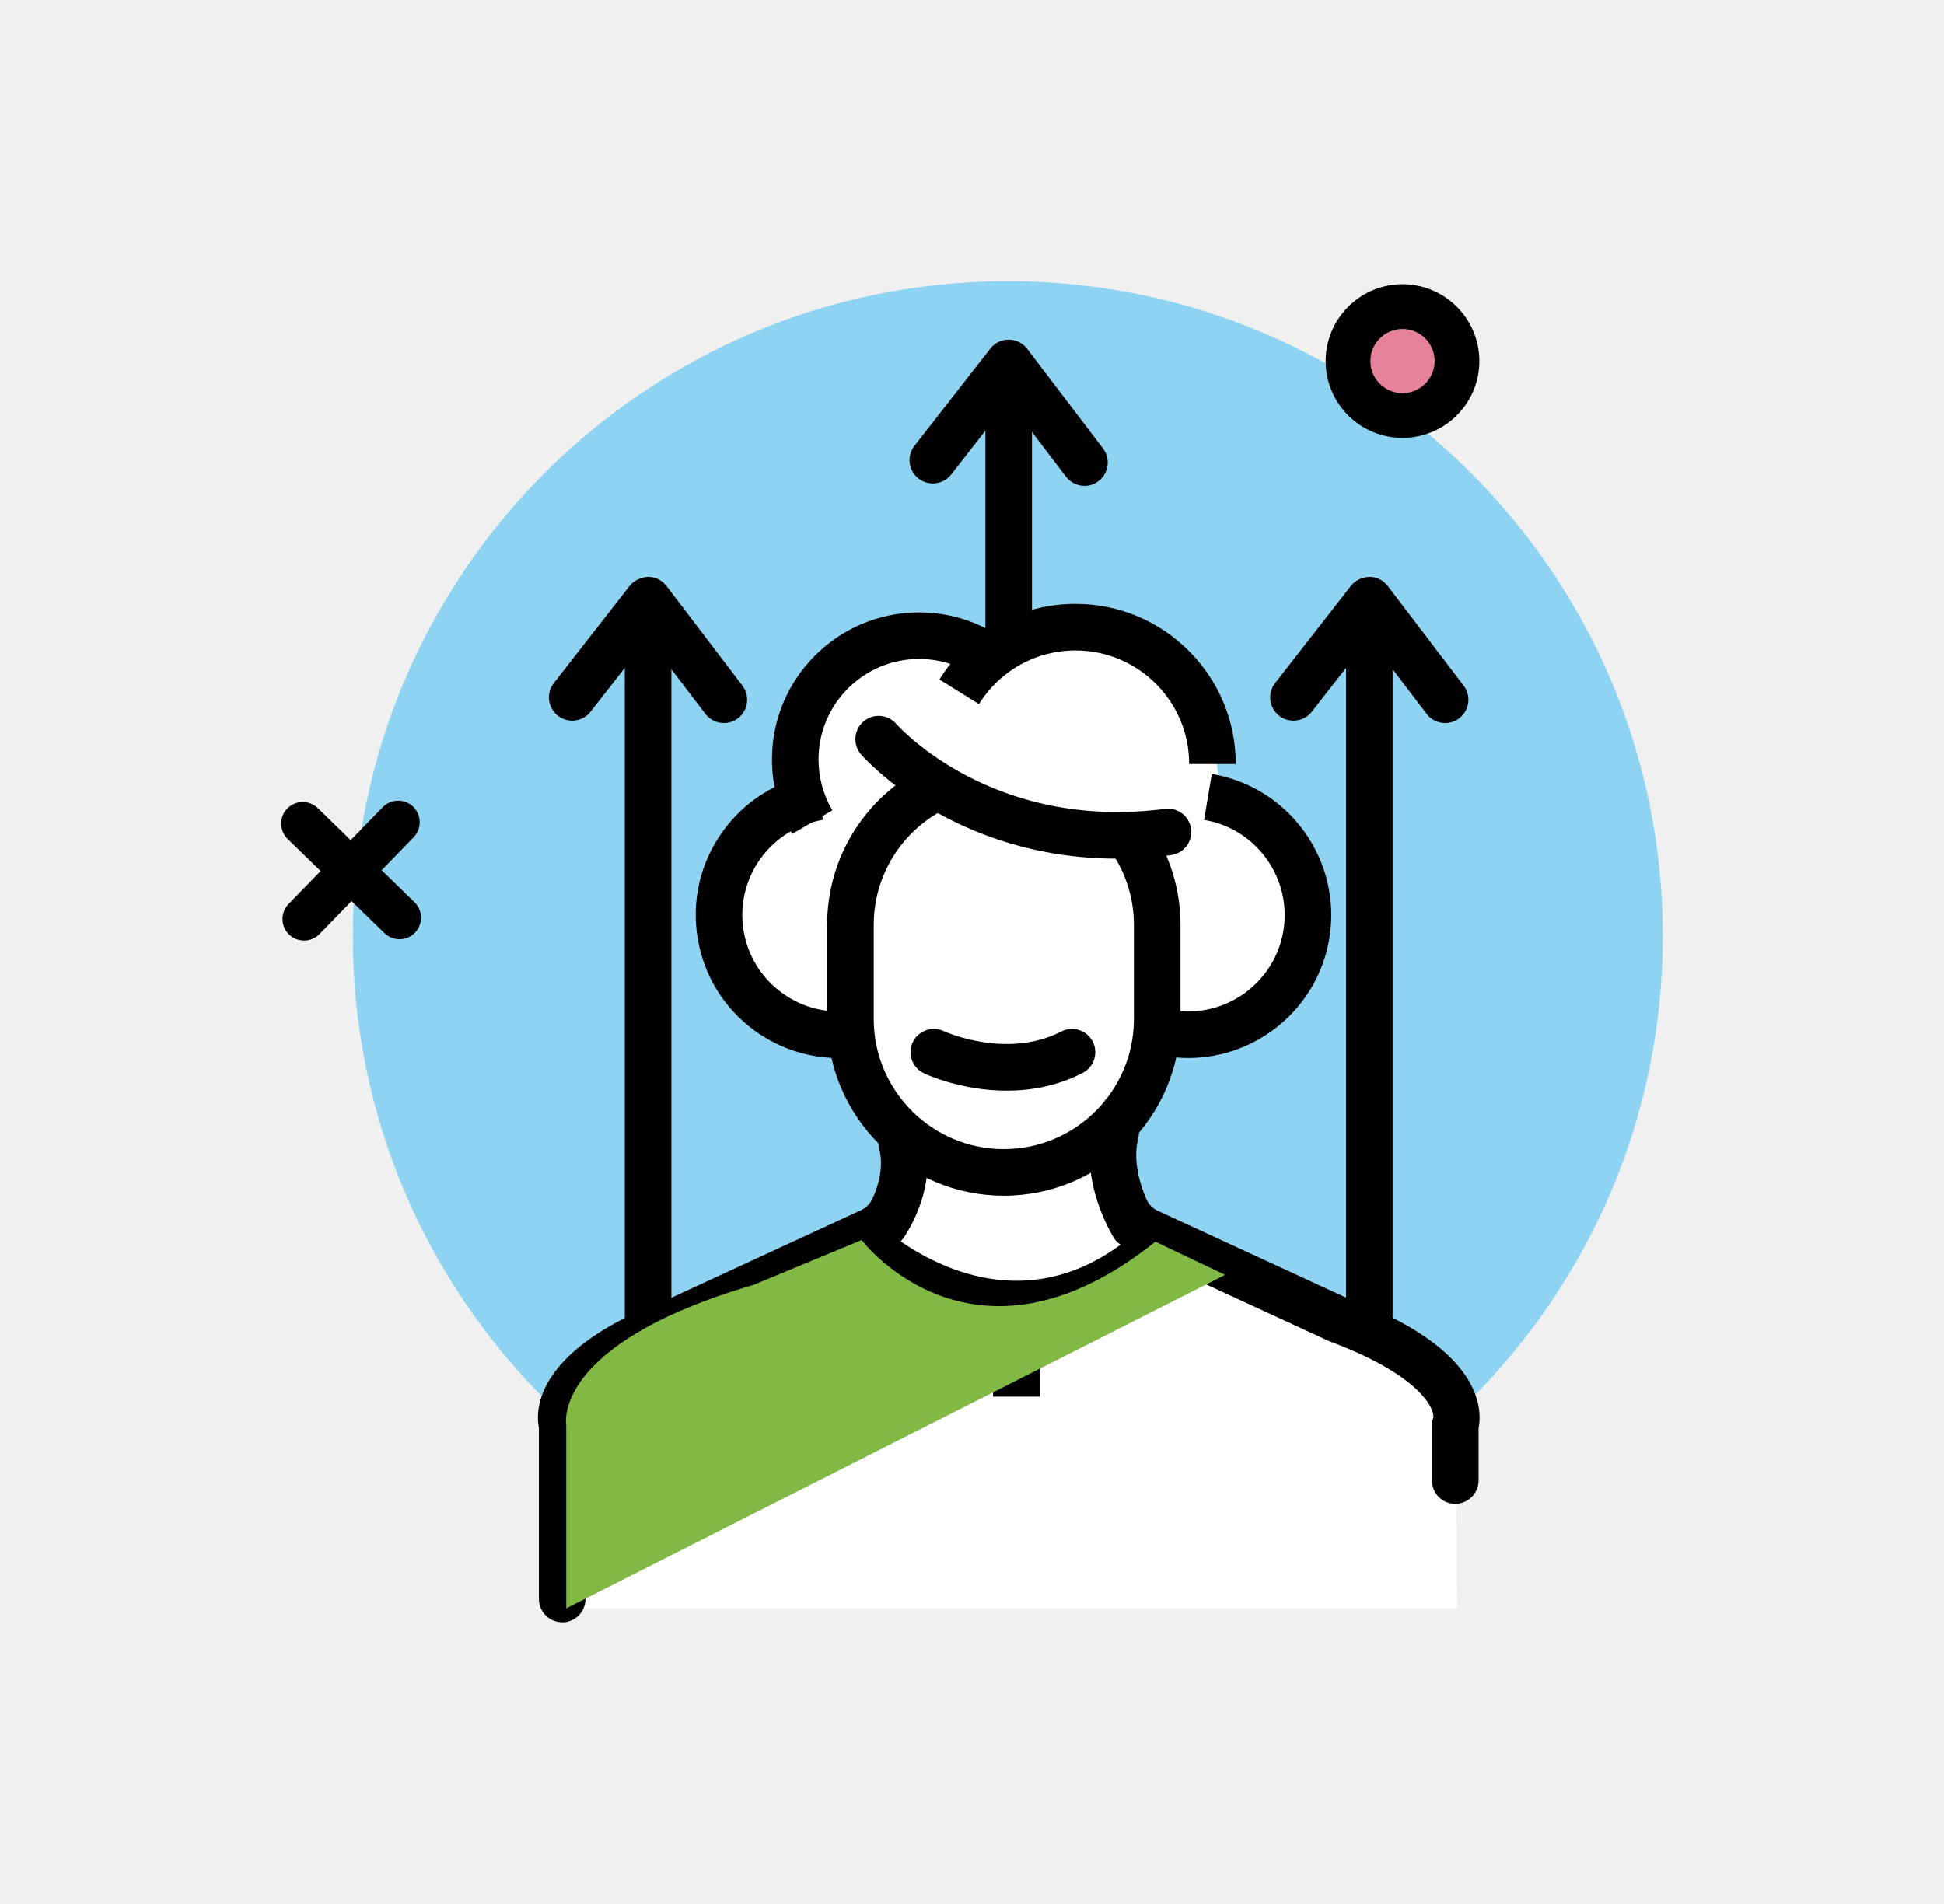
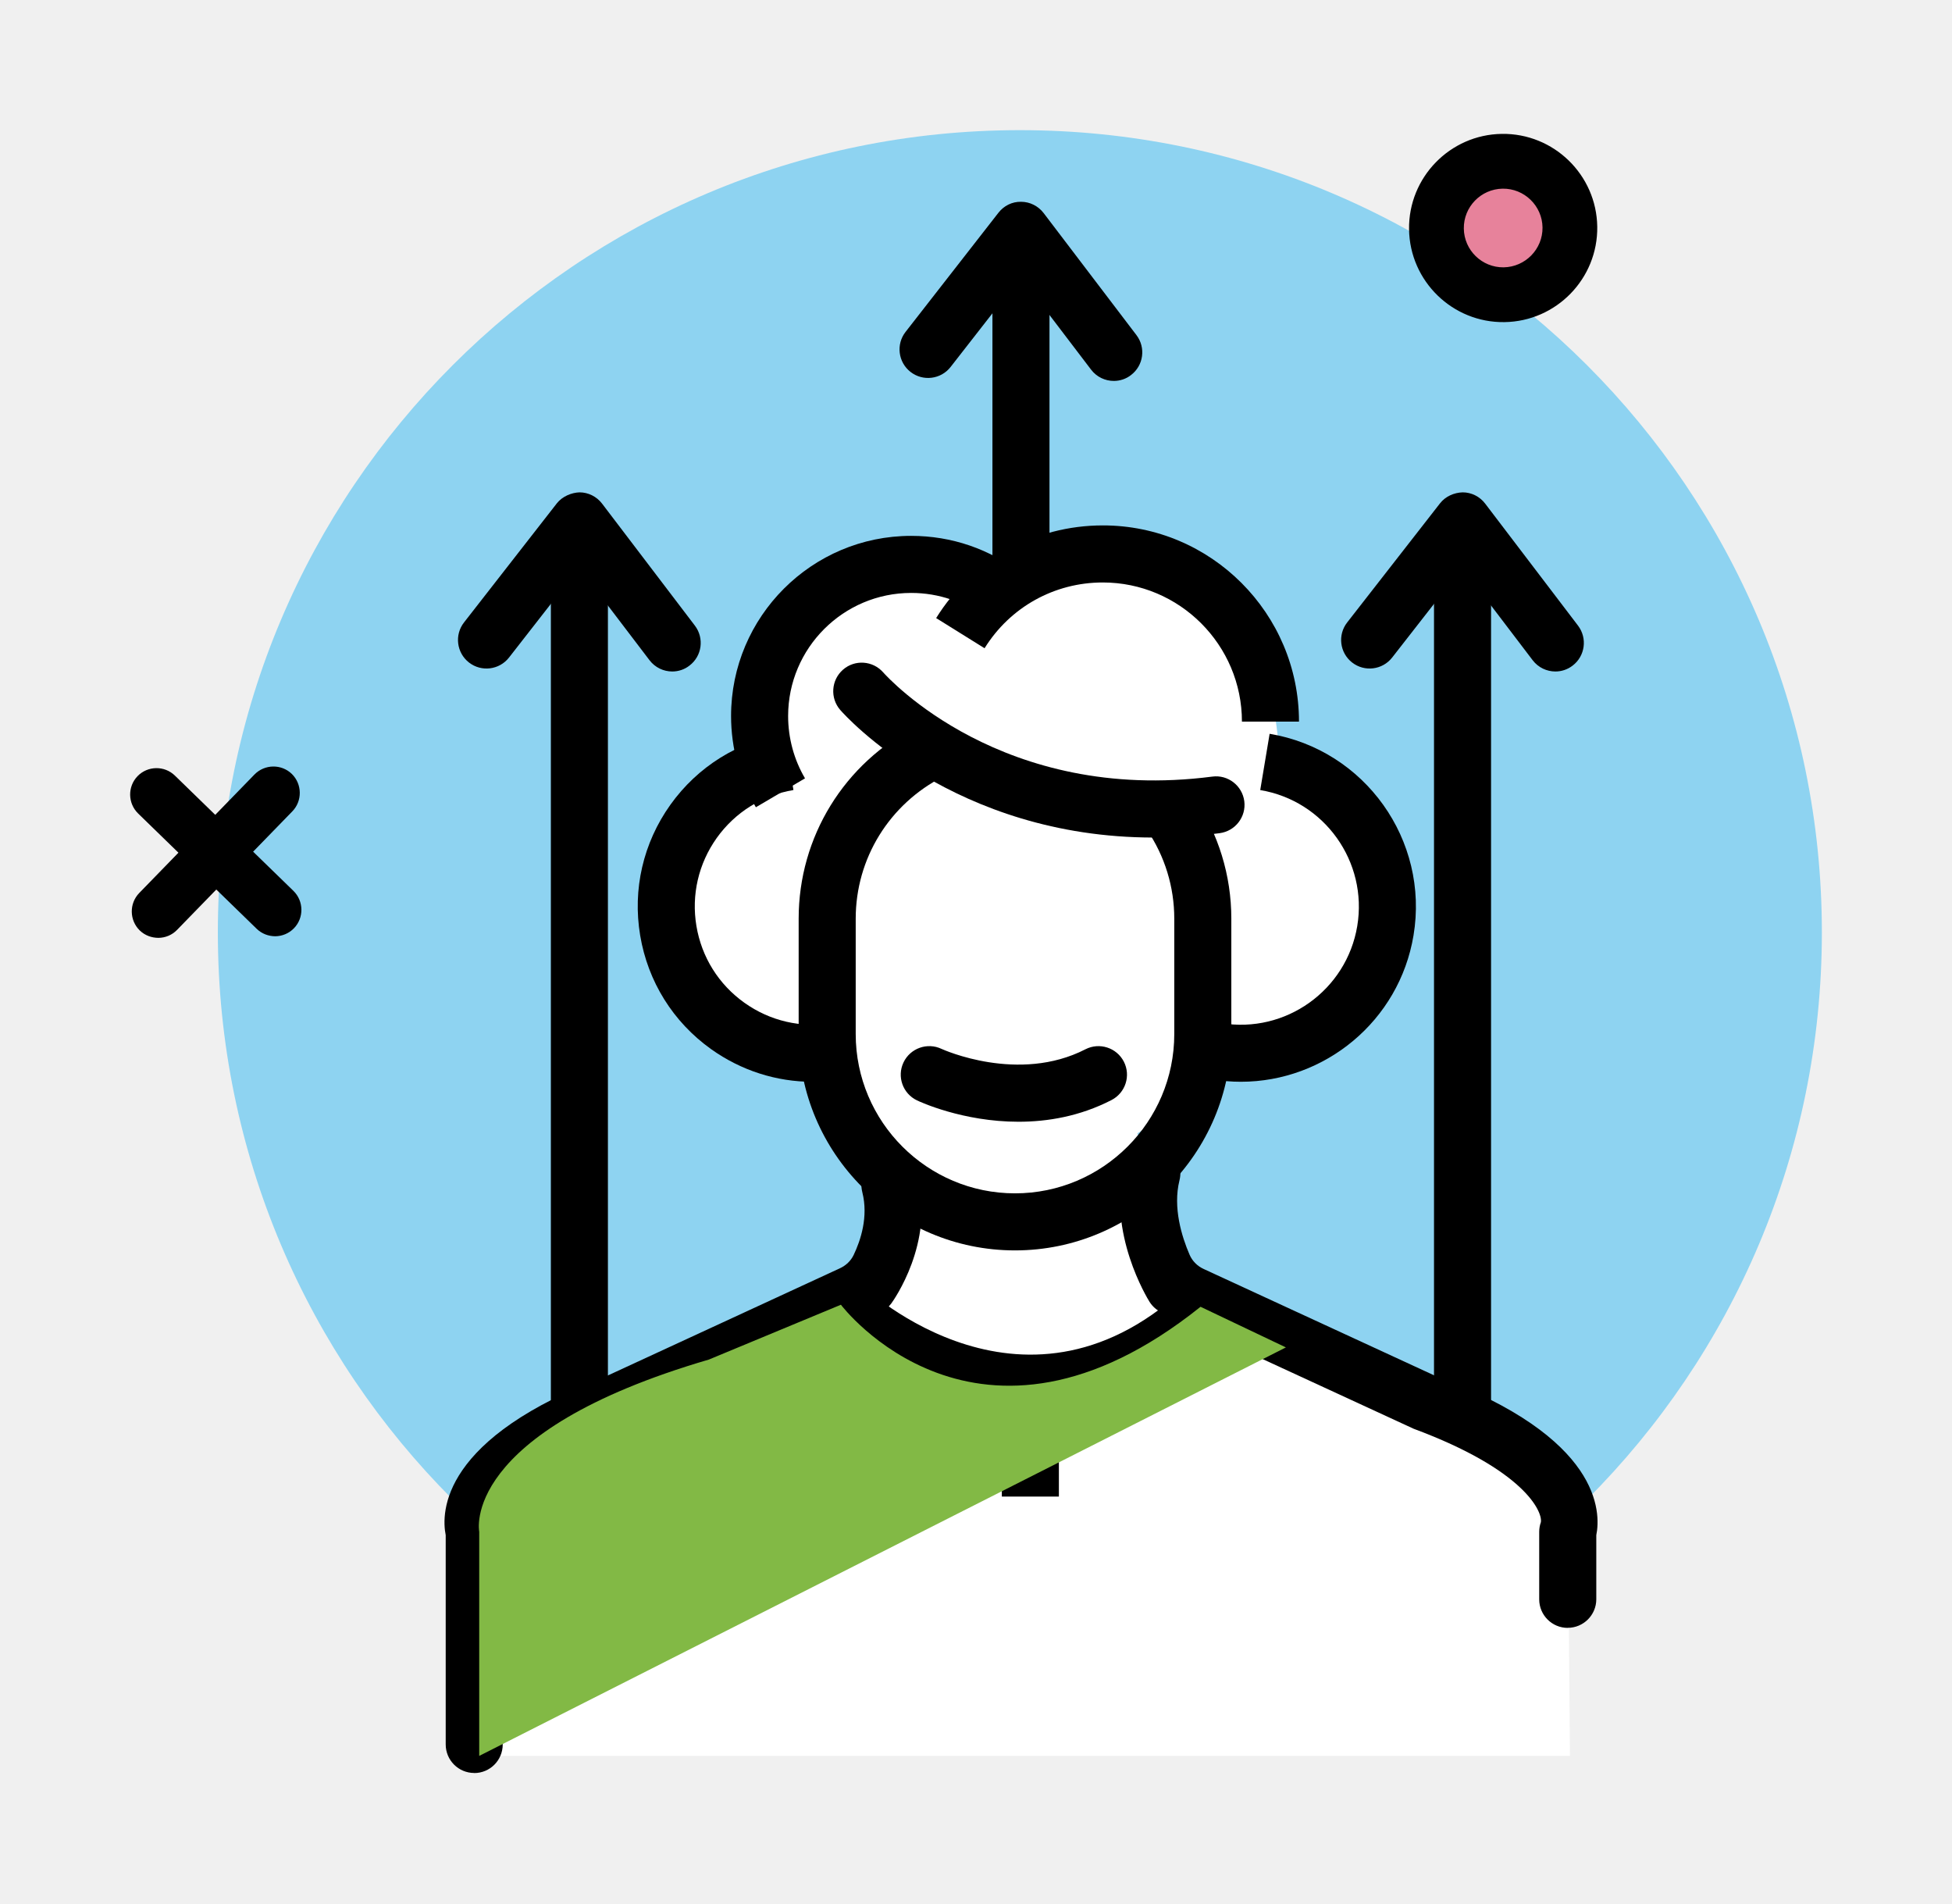
- <svg xmlns="http://www.w3.org/2000/svg" width="69.134" height="67.706" viewBox="0 0 18.292 17.914" version="1.1" id="svg8099">
+ <svg xmlns="http://www.w3.org/2000/svg" width="150" height="146.221" viewBox="0 0 39.687 38.688" version="1.1" id="svg8099">
  <defs id="defs8093" />
-   <g id="layer1" transform="translate(-253.7853,-240.5762)">
-     <g transform="matrix(0.2922674,0,0,0.2922674,55.8565,-105.5902)" id="g1672" style="stroke-width:0.905">
-       <g id="g1668" style="stroke-width:0.905">
-         <g id="g1646" style="stroke-width:0.905">
-           <circle style="fill:#8ed3f1;stroke-width:0.905" cx="709.664" cy="1214.557" r="21.087" id="circle1596" />
-           <path style="fill:#ffffff;stroke-width:0.905" d="m 695.375,1236.206 -0.058,-5.892 c 0,0 1.435,-2.739 5.969,-4.507 0.191,-0.075 0.388,-0.147 0.589,-0.218 5,-1.75 3.804,-1.72 3.804,-1.72 l 0.321,-2.53 -2.312,-3.75 c 0,0 -6.438,-1.812 -0.938,-7.25 0,0 0.062,-7.562 6.188,-4.812 0,0 3.106,-1.4 5.125,-0.5 1.842,0.82 1.961,0.996 2.438,4.812 0,0 3.602,3.389 2.938,4.938 -1.312,3.062 -3.778,1.749 -4.312,2.75 -0.641,1.201 -0.734,1.375 -2.375,2.312 l 1.125,3.25 c 0,0 5.524,3.758 10.191,5.925 l 0.059,7.191 h -28.752" id="path1598" />
-           <g id="g1644" style="stroke-width:0.905">
-             <g id="g1622" style="stroke-width:0.905">
-               <path d="m 695.318,1236.655 v 0 c -0.415,0 -0.75,-0.336 -0.75,-0.75 v -5.502 c -0.121,-0.604 -0.123,-2.568 4.278,-4.204 l 6.089,-2.812 c 0.156,-0.073 0.284,-0.192 0.359,-0.349 0.184,-0.384 0.39,-1.004 0.229,-1.644 -0.083,-0.33 0.029,-0.678 0.32,-0.856 h 0.002 c 0.432,-0.266 0.996,-0.033 1.126,0.457 0.456,1.716 -0.632,3.242 -0.687,3.317 -0.076,0.104 -0.176,0.187 -0.293,0.239 l -6.57,3.033 c -2.963,1.103 -3.443,2.197 -3.383,2.527 0.029,0.081 0.029,0.117 0.029,0.203 v 5.591 c 10e-4,0.416 -0.335,0.752 -0.749,0.752 z" id="path1600" style="stroke-width:0.905" />
-               <path d="m 724.069,1232.841 v 0 c -0.414,0 -0.75,-0.336 -0.75,-0.75 v -1.776 c 0,-0.086 0.015,-0.172 0.044,-0.253 0.046,-0.28 -0.435,-1.375 -3.346,-2.456 l -6.623,-3.055 c -0.132,-0.061 -0.244,-0.159 -0.321,-0.282 -0.053,-0.085 -1.114,-1.813 -0.666,-3.568 0.126,-0.494 0.694,-0.729 1.128,-0.463 h 0.003 c 0.285,0.175 0.403,0.516 0.322,0.841 -0.177,0.713 0.062,1.479 0.264,1.947 0.072,0.171 0.206,0.304 0.374,0.381 l 6.096,2.813 c 4.355,1.616 4.348,3.578 4.226,4.183 v 1.687 c -0.001,0.413 -0.337,0.749 -0.751,0.749 z" id="path1602" style="stroke-width:0.905" />
-               <path d="m 710.009,1227.162 c -3.16,0 -5.551,-2.253 -5.586,-2.288 l 1.039,-1.081 c 0.178,0.17 4.403,4.11 8.664,0 l 1.041,1.079 c -1.779,1.716 -3.566,2.288 -5.158,2.288 z" id="path1604" style="stroke-width:0.905" />
-               <path d="m 709.536,1222.918 c -3.137,0 -5.688,-2.552 -5.688,-5.688 v -3.032 c 0,-2.149 1.196,-4.094 3.123,-5.074 l 0.68,1.338 c -1.42,0.723 -2.303,2.154 -2.303,3.736 v 3.032 c 0,2.31 1.879,4.188 4.188,4.188 2.309,0 4.188,-1.879 4.188,-4.188 v -3.032 c 0,-0.835 -0.248,-1.643 -0.718,-2.336 l 1.242,-0.841 c 0.638,0.942 0.976,2.041 0.976,3.177 v 3.032 c 0,3.136 -2.552,5.688 -5.688,5.688 z" id="path1606" style="stroke-width:0.905" />
-               <path d="m 713.182,1212.065 c -5.245,0 -8.108,-3.202 -8.24,-3.353 -0.272,-0.312 -0.24,-0.786 0.071,-1.059 0.311,-0.273 0.784,-0.24 1.057,0.07 0.134,0.15 3.141,3.454 8.654,2.74 0.41,-0.055 0.787,0.236 0.841,0.647 0.053,0.41 -0.237,0.786 -0.647,0.84 -0.605,0.08 -1.184,0.115 -1.736,0.115 z" id="path1608" style="stroke-width:0.905" />
-               <path d="m 704.214,1218.486 c -0.951,0 -1.876,-0.295 -2.666,-0.857 -1.001,-0.715 -1.664,-1.776 -1.867,-2.99 -0.203,-1.213 0.079,-2.433 0.794,-3.435 0.715,-1.001 1.776,-1.664 2.989,-1.867 l 0.247,1.479 c -0.817,0.137 -1.533,0.584 -2.016,1.259 -0.481,0.676 -0.672,1.498 -0.535,2.316 0.137,0.818 0.584,1.534 1.26,2.016 0.675,0.482 1.498,0.672 2.315,0.535 l 0.248,1.479 c -0.256,0.044 -0.514,0.065 -0.769,0.065 z" id="path1610" style="stroke-width:0.905" />
-               <path d="m 715.475,1218.485 c -0.251,0 -0.506,-0.021 -0.762,-0.063 l 0.247,-1.479 c 1.688,0.284 3.293,-0.862 3.575,-2.551 0.282,-1.689 -0.862,-3.293 -2.551,-3.575 l 0.247,-1.479 c 2.505,0.419 4.202,2.797 3.783,5.302 -0.375,2.248 -2.331,3.845 -4.539,3.845 z" id="path1612" style="stroke-width:0.905" />
-               <path d="m 702.723,1211.269 c -0.427,-0.725 -0.652,-1.555 -0.652,-2.399 0,-2.611 2.124,-4.735 4.735,-4.735 1.064,0 2.07,0.345 2.908,0.997 l -0.922,1.184 c -0.572,-0.445 -1.259,-0.681 -1.986,-0.681 -1.784,0 -3.235,1.451 -3.235,3.235 0,0.577 0.153,1.145 0.444,1.639 z" id="path1614" style="stroke-width:0.905" />
-               <path d="m 717.003,1209.018 h -1.5 c 0,-2.018 -1.642,-3.658 -3.658,-3.658 -1.273,0 -2.436,0.646 -3.109,1.729 l -1.273,-0.793 c 0.949,-1.525 2.588,-2.436 4.383,-2.436 2.843,-10e-4 5.157,2.313 5.157,5.158 z" id="path1616" style="stroke-width:0.905" />
-               <rect x="709.19" y="1228.291" width="1.5" height="1.098" id="rect1618" style="stroke-width:0.905" />
-               <path d="m 709.628,1219.536 c -1.462,0 -2.597,-0.526 -2.667,-0.561 -0.375,-0.178 -0.534,-0.625 -0.356,-0.999 0.178,-0.373 0.625,-0.532 0.998,-0.356 0.05,0.023 2.029,0.913 3.785,0.011 0.368,-0.188 0.82,-0.044 1.01,0.325 0.189,0.368 0.044,0.82 -0.325,1.01 -0.834,0.429 -1.684,0.57 -2.445,0.57 z" id="path1620" style="stroke-width:0.905" />
+   <g id="layer1" transform="translate(-253.7853,-219.8023)">
+     <g transform="matrix(0.7732907,0,0,0.7732907,-274.256,-700.4512)" id="g1672" style="stroke-width:0.342">
+       <g id="g1668" style="stroke-width:0.342">
+         <g id="g1646" style="stroke-width:0.342">
+           <circle style="fill:#8ed3f1;stroke-width:0.342" cx="709.664" cy="1214.557" r="21.087" id="circle1596" />
+           <path style="fill:#ffffff;stroke-width:0.342" d="m 695.375,1236.206 -0.058,-5.892 c 0,0 1.435,-2.739 5.969,-4.507 0.191,-0.075 0.388,-0.147 0.589,-0.218 5,-1.75 3.804,-1.72 3.804,-1.72 l 0.321,-2.53 -2.312,-3.75 c 0,0 -6.438,-1.812 -0.938,-7.25 0,0 0.062,-7.562 6.188,-4.812 0,0 3.106,-1.4 5.125,-0.5 1.842,0.82 1.961,0.996 2.438,4.812 0,0 3.602,3.389 2.938,4.938 -1.312,3.062 -3.778,1.749 -4.312,2.75 -0.641,1.201 -0.734,1.375 -2.375,2.312 l 1.125,3.25 c 0,0 5.524,3.758 10.191,5.925 l 0.059,7.191 h -28.752" id="path1598" />
+           <g id="g1644" style="stroke-width:0.342">
+             <g id="g1622" style="stroke-width:0.342">
+               <path d="m 695.318,1236.655 v 0 c -0.415,0 -0.75,-0.336 -0.75,-0.75 v -5.502 c -0.121,-0.604 -0.123,-2.568 4.278,-4.204 l 6.089,-2.812 c 0.156,-0.073 0.284,-0.192 0.359,-0.349 0.184,-0.384 0.39,-1.004 0.229,-1.644 -0.083,-0.33 0.029,-0.678 0.32,-0.856 h 0.002 c 0.432,-0.266 0.996,-0.033 1.126,0.457 0.456,1.716 -0.632,3.242 -0.687,3.317 -0.076,0.104 -0.176,0.187 -0.293,0.239 l -6.57,3.033 c -2.963,1.103 -3.443,2.197 -3.383,2.527 0.029,0.081 0.029,0.117 0.029,0.203 v 5.591 c 10e-4,0.416 -0.335,0.752 -0.749,0.752 z" id="path1600" style="stroke-width:0.342" />
+               <path d="m 724.069,1232.841 v 0 c -0.414,0 -0.75,-0.336 -0.75,-0.75 v -1.776 c 0,-0.086 0.015,-0.172 0.044,-0.253 0.046,-0.28 -0.435,-1.375 -3.346,-2.456 l -6.623,-3.055 c -0.132,-0.061 -0.244,-0.159 -0.321,-0.282 -0.053,-0.085 -1.114,-1.813 -0.666,-3.568 0.126,-0.494 0.694,-0.729 1.128,-0.463 h 0.003 c 0.285,0.175 0.403,0.516 0.322,0.841 -0.177,0.713 0.062,1.479 0.264,1.947 0.072,0.171 0.206,0.304 0.374,0.381 l 6.096,2.813 c 4.355,1.616 4.348,3.578 4.226,4.183 v 1.687 c -0.001,0.413 -0.337,0.749 -0.751,0.749 z" id="path1602" style="stroke-width:0.342" />
+               <path d="m 710.009,1227.162 c -3.16,0 -5.551,-2.253 -5.586,-2.288 l 1.039,-1.081 c 0.178,0.17 4.403,4.11 8.664,0 l 1.041,1.079 c -1.779,1.716 -3.566,2.288 -5.158,2.288 z" id="path1604" style="stroke-width:0.342" />
+               <path d="m 709.536,1222.918 c -3.137,0 -5.688,-2.552 -5.688,-5.688 v -3.032 c 0,-2.149 1.196,-4.094 3.123,-5.074 l 0.68,1.338 c -1.42,0.723 -2.303,2.154 -2.303,3.736 v 3.032 c 0,2.31 1.879,4.188 4.188,4.188 2.309,0 4.188,-1.879 4.188,-4.188 v -3.032 c 0,-0.835 -0.248,-1.643 -0.718,-2.336 l 1.242,-0.841 c 0.638,0.942 0.976,2.041 0.976,3.177 v 3.032 c 0,3.136 -2.552,5.688 -5.688,5.688 z" id="path1606" style="stroke-width:0.342" />
+               <path d="m 713.182,1212.065 c -5.245,0 -8.108,-3.202 -8.24,-3.353 -0.272,-0.312 -0.24,-0.786 0.071,-1.059 0.311,-0.273 0.784,-0.24 1.057,0.07 0.134,0.15 3.141,3.454 8.654,2.74 0.41,-0.055 0.787,0.236 0.841,0.647 0.053,0.41 -0.237,0.786 -0.647,0.84 -0.605,0.08 -1.184,0.115 -1.736,0.115 z" id="path1608" style="stroke-width:0.342" />
+               <path d="m 704.214,1218.486 c -0.951,0 -1.876,-0.295 -2.666,-0.857 -1.001,-0.715 -1.664,-1.776 -1.867,-2.99 -0.203,-1.213 0.079,-2.433 0.794,-3.435 0.715,-1.001 1.776,-1.664 2.989,-1.867 l 0.247,1.479 c -0.817,0.137 -1.533,0.584 -2.016,1.259 -0.481,0.676 -0.672,1.498 -0.535,2.316 0.137,0.818 0.584,1.534 1.26,2.016 0.675,0.482 1.498,0.672 2.315,0.535 l 0.248,1.479 c -0.256,0.044 -0.514,0.065 -0.769,0.065 z" id="path1610" style="stroke-width:0.342" />
+               <path d="m 715.475,1218.485 c -0.251,0 -0.506,-0.021 -0.762,-0.063 l 0.247,-1.479 c 1.688,0.284 3.293,-0.862 3.575,-2.551 0.282,-1.689 -0.862,-3.293 -2.551,-3.575 l 0.247,-1.479 c 2.505,0.419 4.202,2.797 3.783,5.302 -0.375,2.248 -2.331,3.845 -4.539,3.845 z" id="path1612" style="stroke-width:0.342" />
+               <path d="m 702.723,1211.269 c -0.427,-0.725 -0.652,-1.555 -0.652,-2.399 0,-2.611 2.124,-4.735 4.735,-4.735 1.064,0 2.07,0.345 2.908,0.997 l -0.922,1.184 c -0.572,-0.445 -1.259,-0.681 -1.986,-0.681 -1.784,0 -3.235,1.451 -3.235,3.235 0,0.577 0.153,1.145 0.444,1.639 z" id="path1614" style="stroke-width:0.342" />
+               <path d="m 717.003,1209.018 h -1.5 c 0,-2.018 -1.642,-3.658 -3.658,-3.658 -1.273,0 -2.436,0.646 -3.109,1.729 l -1.273,-0.793 c 0.949,-1.525 2.588,-2.436 4.383,-2.436 2.843,-10e-4 5.157,2.313 5.157,5.158 z" id="path1616" style="stroke-width:0.342" />
+               <rect x="709.19" y="1228.291" width="1.5" height="1.098" id="rect1618" style="stroke-width:0.342" />
+               <path d="m 709.628,1219.536 c -1.462,0 -2.597,-0.526 -2.667,-0.561 -0.375,-0.178 -0.534,-0.625 -0.356,-0.999 0.178,-0.373 0.625,-0.532 0.998,-0.356 0.05,0.023 2.029,0.913 3.785,0.011 0.368,-0.188 0.82,-0.044 1.01,0.325 0.189,0.368 0.044,0.82 -0.325,1.01 -0.834,0.429 -1.684,0.57 -2.445,0.57 z" id="path1620" style="stroke-width:0.342" />
            </g>
-             <g id="g1636" style="stroke-width:0.905">
-               <g id="g1628" style="stroke-width:0.905">
-                 <path d="m 698.083,1227.713 c -0.415,0 -0.75,-0.336 -0.75,-0.75 v -21.916 c 0,-0.414 0.335,-0.75 0.75,-0.75 0.414,0 0.75,0.336 0.75,0.75 v 21.916 c 0,0.414 -0.335,0.75 -0.75,0.75 z" id="path1624" style="stroke-width:0.905" />
-                 <path d="m 700.525,1207.7 c -0.227,0 -0.45,-0.102 -0.598,-0.296 l -1.852,-2.433 -1.842,2.362 c -0.255,0.327 -0.727,0.385 -1.053,0.131 -0.327,-0.255 -0.385,-0.727 -0.131,-1.053 l 2.441,-3.131 c 0.144,-0.184 0.387,-0.282 0.596,-0.289 0.232,0 0.452,0.111 0.593,0.296 l 2.441,3.208 c 0.25,0.33 0.187,0.801 -0.144,1.051 -0.133,0.104 -0.293,0.154 -0.451,0.154 z" id="path1626" style="stroke-width:0.905" />
+             <g id="g1636" style="stroke-width:0.342">
+               <g id="g1628" style="stroke-width:0.342">
+                 <path d="m 698.083,1227.713 c -0.415,0 -0.75,-0.336 -0.75,-0.75 v -21.916 c 0,-0.414 0.335,-0.75 0.75,-0.75 0.414,0 0.75,0.336 0.75,0.75 v 21.916 c 0,0.414 -0.335,0.75 -0.75,0.75 z" id="path1624" style="stroke-width:0.342" />
+                 <path d="m 700.525,1207.7 c -0.227,0 -0.45,-0.102 -0.598,-0.296 l -1.852,-2.433 -1.842,2.362 c -0.255,0.327 -0.727,0.385 -1.053,0.131 -0.327,-0.255 -0.385,-0.727 -0.131,-1.053 l 2.441,-3.131 c 0.144,-0.184 0.387,-0.282 0.596,-0.289 0.232,0 0.452,0.111 0.593,0.296 l 2.441,3.208 c 0.25,0.33 0.187,0.801 -0.144,1.051 -0.133,0.104 -0.293,0.154 -0.451,0.154 z" id="path1626" style="stroke-width:0.342" />
              </g>
-               <g id="g1634" style="stroke-width:0.905">
-                 <path d="m 721.303,1227.713 c -0.414,0 -0.75,-0.336 -0.75,-0.75 v -21.916 c 0,-0.414 0.336,-0.75 0.75,-0.75 0.414,0 0.75,0.336 0.75,0.75 v 21.916 c 0,0.414 -0.336,0.75 -0.75,0.75 z" id="path1630" style="stroke-width:0.905" />
-                 <path d="m 723.745,1207.7 c -0.226,0 -0.45,-0.102 -0.598,-0.296 l -1.851,-2.433 -1.843,2.362 c -0.255,0.327 -0.727,0.385 -1.053,0.131 -0.327,-0.255 -0.385,-0.727 -0.13,-1.053 l 2.441,-3.131 c 0.143,-0.184 0.37,-0.282 0.596,-0.289 0.232,0 0.451,0.111 0.592,0.297 l 2.441,3.207 c 0.25,0.33 0.187,0.801 -0.143,1.051 -0.135,0.104 -0.294,0.154 -0.452,0.154 z" id="path1632" style="stroke-width:0.905" />
+               <g id="g1634" style="stroke-width:0.342">
+                 <path d="m 721.303,1227.713 c -0.414,0 -0.75,-0.336 -0.75,-0.75 v -21.916 c 0,-0.414 0.336,-0.75 0.75,-0.75 0.414,0 0.75,0.336 0.75,0.75 v 21.916 c 0,0.414 -0.336,0.75 -0.75,0.75 z" id="path1630" style="stroke-width:0.342" />
+                 <path d="m 723.745,1207.7 c -0.226,0 -0.45,-0.102 -0.598,-0.296 l -1.851,-2.433 -1.843,2.362 c -0.255,0.327 -0.727,0.385 -1.053,0.131 -0.327,-0.255 -0.385,-0.727 -0.13,-1.053 l 2.441,-3.131 c 0.143,-0.184 0.37,-0.282 0.596,-0.289 0.232,0 0.451,0.111 0.592,0.297 l 2.441,3.207 c 0.25,0.33 0.187,0.801 -0.143,1.051 -0.135,0.104 -0.294,0.154 -0.452,0.154 z" id="path1632" style="stroke-width:0.342" />
              </g>
            </g>
-             <g id="g1642" style="stroke-width:0.905">
-               <path d="m 709.693,1205.517 c -0.414,0 -0.75,-0.336 -0.75,-0.75 v -7.358 c 0,-0.414 0.336,-0.75 0.75,-0.75 0.414,0 0.75,0.336 0.75,0.75 v 7.358 c 0,0.414 -0.336,0.75 -0.75,0.75 z" id="path1638" style="stroke-width:0.905" />
-               <path d="m 712.135,1200.062 c -0.227,0 -0.45,-0.102 -0.598,-0.296 l -1.852,-2.433 -1.842,2.362 c -0.255,0.327 -0.727,0.385 -1.054,0.13 -0.326,-0.254 -0.385,-0.726 -0.13,-1.052 l 2.441,-3.131 c 0.143,-0.184 0.359,-0.294 0.596,-0.289 0.232,0 0.451,0.111 0.593,0.296 l 2.44,3.208 c 0.251,0.33 0.188,0.8 -0.143,1.051 -0.133,0.104 -0.293,0.154 -0.451,0.154 z" id="path1640" style="stroke-width:0.905" />
+             <g id="g1642" style="stroke-width:0.342">
+               <path d="m 709.693,1205.517 c -0.414,0 -0.75,-0.336 -0.75,-0.75 v -7.358 c 0,-0.414 0.336,-0.75 0.75,-0.75 0.414,0 0.75,0.336 0.75,0.75 v 7.358 c 0,0.414 -0.336,0.75 -0.75,0.75 z" id="path1638" style="stroke-width:0.342" />
+               <path d="m 712.135,1200.062 c -0.227,0 -0.45,-0.102 -0.598,-0.296 l -1.852,-2.433 -1.842,2.362 c -0.255,0.327 -0.727,0.385 -1.054,0.13 -0.326,-0.254 -0.385,-0.726 -0.13,-1.052 l 2.441,-3.131 c 0.143,-0.184 0.359,-0.294 0.596,-0.289 0.232,0 0.451,0.111 0.593,0.296 l 2.44,3.208 c 0.251,0.33 0.188,0.8 -0.143,1.051 -0.133,0.104 -0.293,0.154 -0.451,0.154 z" id="path1640" style="stroke-width:0.342" />
            </g>
          </g>
        </g>
-         <g id="g1652" style="stroke-width:0.905">
-           <path style="fill:#e7829b;stroke-width:0.905" d="m 723.733,1194.868 c 1.234,1.783 -0.681,3.752 -2.497,2.568 -0.089,-0.058 -0.168,-0.135 -0.229,-0.222 -1.233,-1.782 0.682,-3.752 2.498,-2.567 0.088,0.057 0.168,0.135 0.228,0.221 z" id="path1648" />
-           <path d="m 722.405,1198.516 c -1.363,0.02 -2.489,-1.075 -2.508,-2.439 -0.019,-1.364 1.076,-2.49 2.439,-2.509 1.364,-0.02 2.49,1.075 2.509,2.439 0.02,1.364 -1.075,2.49 -2.44,2.509 z m -0.049,-3.508 c -0.57,0.01 -1.026,0.478 -1.019,1.048 0.007,0.57 0.478,1.028 1.048,1.02 0.569,-0.01 1.028,-0.478 1.021,-1.048 -0.007,-0.57 -0.48,-1.029 -1.05,-1.02 z" id="path1650" style="stroke-width:0.905" />
+         <g id="g1652" style="stroke-width:0.342">
+           <path style="fill:#e7829b;stroke-width:0.342" d="m 723.733,1194.868 c 1.234,1.783 -0.681,3.752 -2.497,2.568 -0.089,-0.058 -0.168,-0.135 -0.229,-0.222 -1.233,-1.782 0.682,-3.752 2.498,-2.567 0.088,0.057 0.168,0.135 0.228,0.221 z" id="path1648" />
+           <path d="m 722.405,1198.516 c -1.363,0.02 -2.489,-1.075 -2.508,-2.439 -0.019,-1.364 1.076,-2.49 2.439,-2.509 1.364,-0.02 2.49,1.075 2.509,2.439 0.02,1.364 -1.075,2.49 -2.44,2.509 z m -0.049,-3.508 c -0.57,0.01 -1.026,0.478 -1.019,1.048 0.007,0.57 0.478,1.028 1.048,1.02 0.569,-0.01 1.028,-0.478 1.021,-1.048 -0.007,-0.57 -0.48,-1.029 -1.05,-1.02 z" id="path1650" style="stroke-width:0.342" />
        </g>
-         <g id="g1666" style="stroke-width:0.905">
-           <g id="g1658" style="stroke-width:0.905">
-             <line style="fill:#ffffff;stroke-width:0.905" x1="686.964" y1="1210.934" x2="690.082" y2="1213.966" id="line1654" />
-             <path d="m 690.091,1214.66 c -0.178,0 -0.357,-0.063 -0.494,-0.197 l -3.117,-3.031 c -0.273,-0.268 -0.279,-0.707 -0.014,-0.981 0.267,-0.275 0.708,-0.281 0.982,-0.014 l 3.117,3.031 c 0.273,0.268 0.279,0.707 0.014,0.981 -0.133,0.138 -0.311,0.208 -0.488,0.211 z" id="path1656" style="stroke-width:0.905" />
+         <g id="g1666" style="stroke-width:0.342">
+           <g id="g1658" style="stroke-width:0.342">
+             <line style="fill:#ffffff;stroke-width:0.342" x1="686.964" y1="1210.934" x2="690.082" y2="1213.966" id="line1654" />
+             <path d="m 690.091,1214.66 c -0.178,0 -0.357,-0.063 -0.494,-0.197 l -3.117,-3.031 c -0.273,-0.268 -0.279,-0.707 -0.014,-0.981 0.267,-0.275 0.708,-0.281 0.982,-0.014 l 3.117,3.031 c 0.273,0.268 0.279,0.707 0.014,0.981 -0.133,0.138 -0.311,0.208 -0.488,0.211 z" id="path1656" style="stroke-width:0.342" />
          </g>
-           <g id="g1664" style="stroke-width:0.905">
-             <line style="fill:#ffffff;stroke-width:0.905" x1="690.04" y1="1210.891" x2="687.007" y2="1214.009" id="line1660" />
-             <path d="m 687.017,1214.702 c -0.178,0 -0.357,-0.062 -0.495,-0.196 -0.272,-0.268 -0.278,-0.706 -0.014,-0.981 l 3.032,-3.117 c 0.268,-0.274 0.708,-0.281 0.983,-0.014 0.272,0.268 0.278,0.707 0.014,0.981 l -3.032,3.117 c -0.133,0.138 -0.311,0.208 -0.488,0.21 z" id="path1662" style="stroke-width:0.905" />
+           <g id="g1664" style="stroke-width:0.342">
+             <line style="fill:#ffffff;stroke-width:0.342" x1="690.04" y1="1210.891" x2="687.007" y2="1214.009" id="line1660" />
+             <path d="m 687.017,1214.702 c -0.178,0 -0.357,-0.062 -0.495,-0.196 -0.272,-0.268 -0.278,-0.706 -0.014,-0.981 l 3.032,-3.117 c 0.268,-0.274 0.708,-0.281 0.983,-0.014 0.272,0.268 0.278,0.707 0.014,0.981 l -3.032,3.117 c -0.133,0.138 -0.311,0.208 -0.488,0.21 z" id="path1662" style="stroke-width:0.342" />
          </g>
        </g>
      </g>
-       <path style="fill:#82b945;stroke-width:0.905" d="m 695.449,1236.206 v -5.892 c 0,0 -0.534,-2.603 6.037,-4.526 l 3.473,-1.442 c 0,0 3.579,4.755 9.456,0.054 l 2.244,1.068 z" id="path1670" />
+       <path style="fill:#82b945;stroke-width:0.342" d="m 695.449,1236.206 v -5.892 c 0,0 -0.534,-2.603 6.037,-4.526 l 3.473,-1.442 c 0,0 3.579,4.755 9.456,0.054 l 2.244,1.068 z" id="path1670" />
    </g>
  </g>
</svg>
